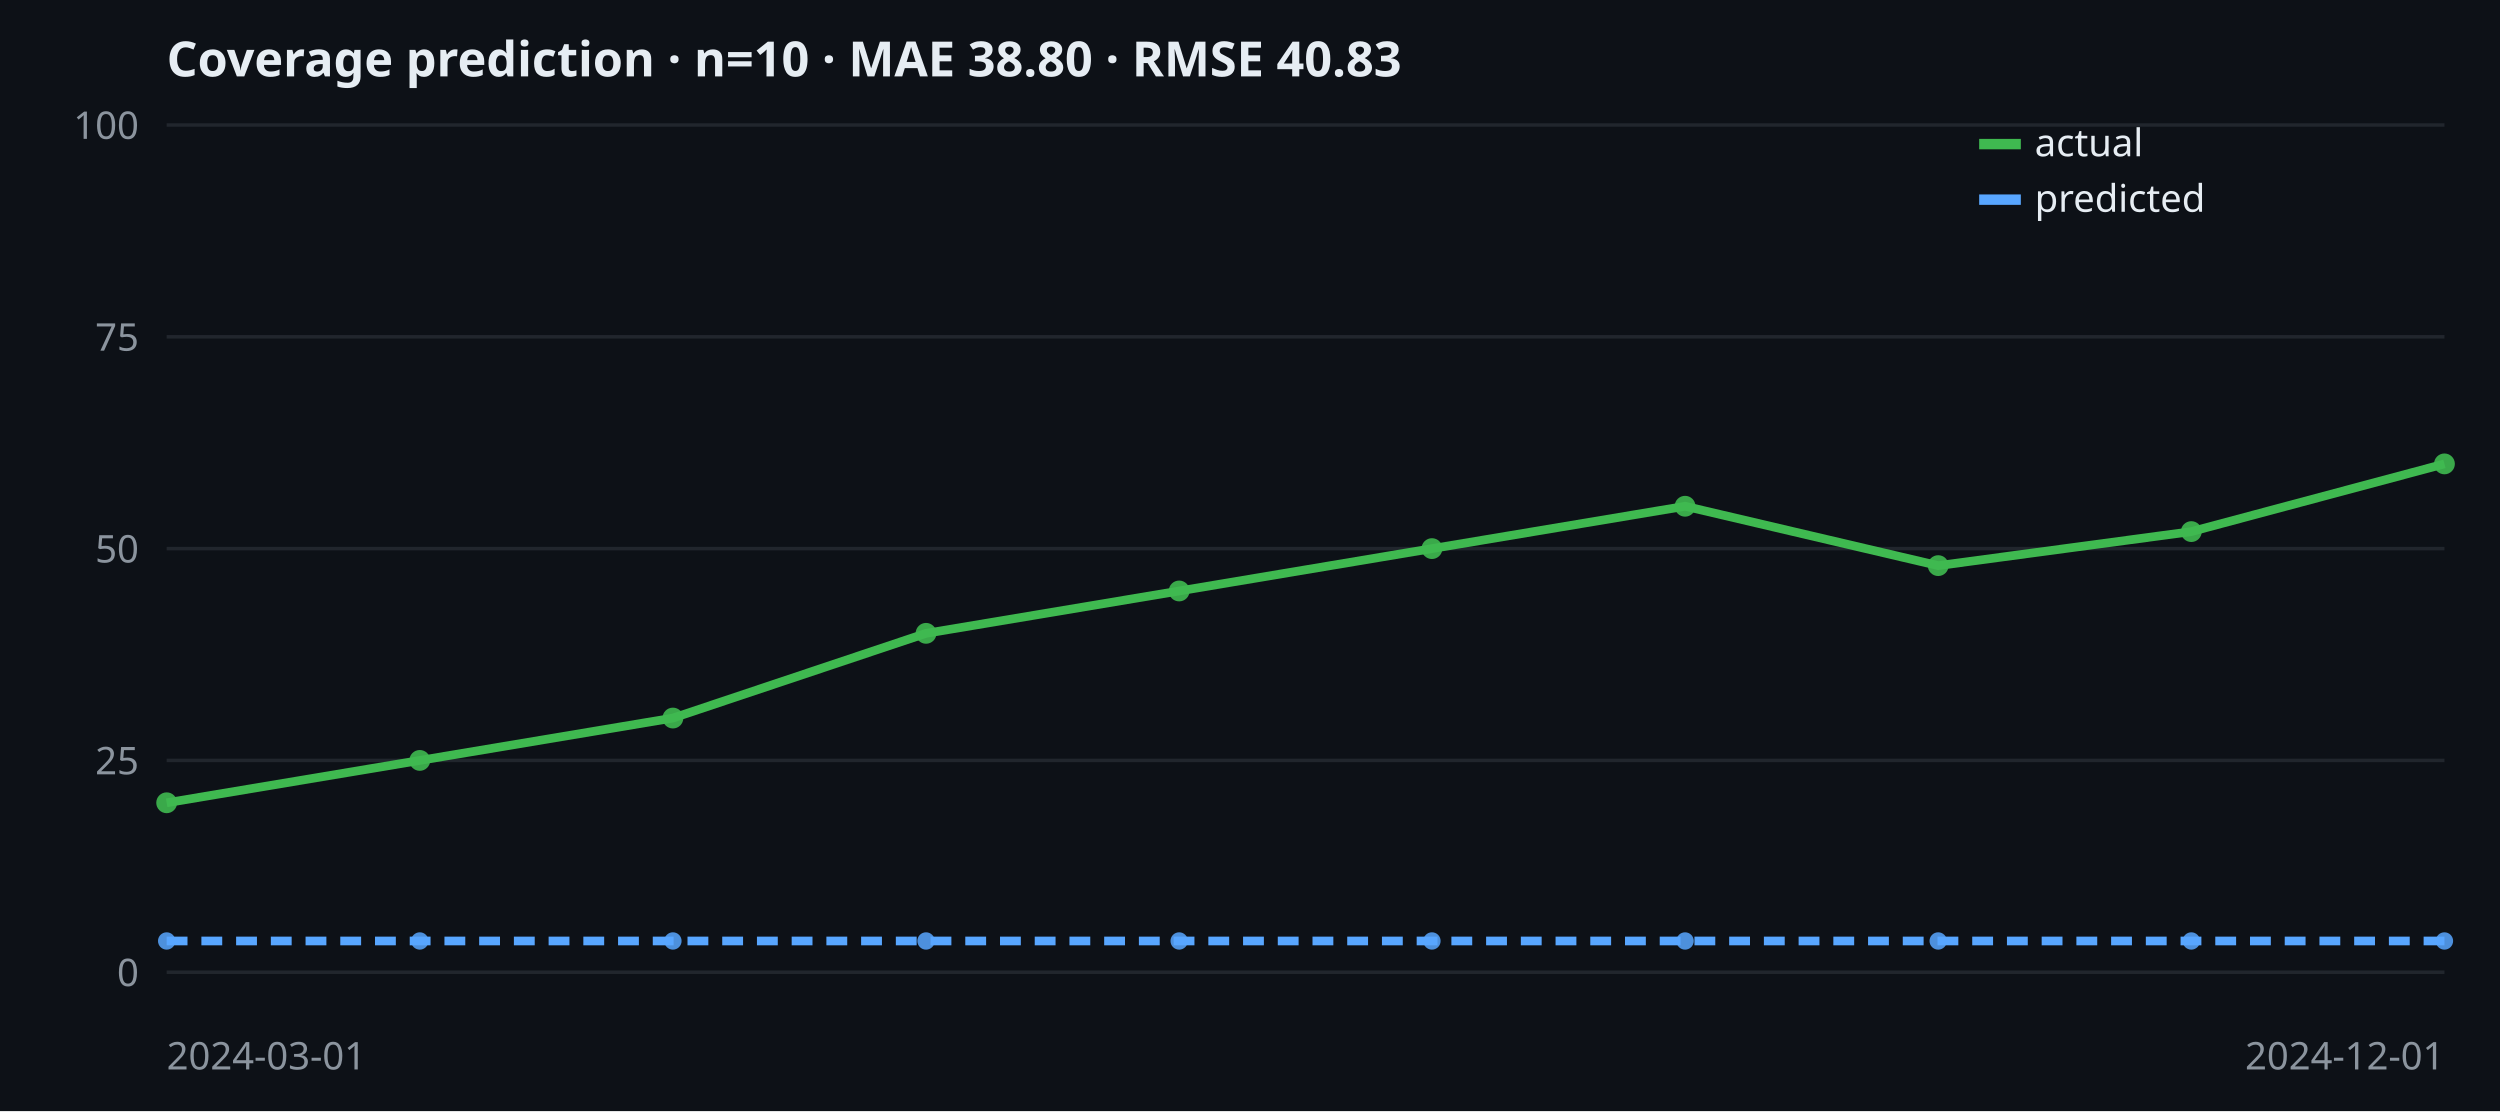
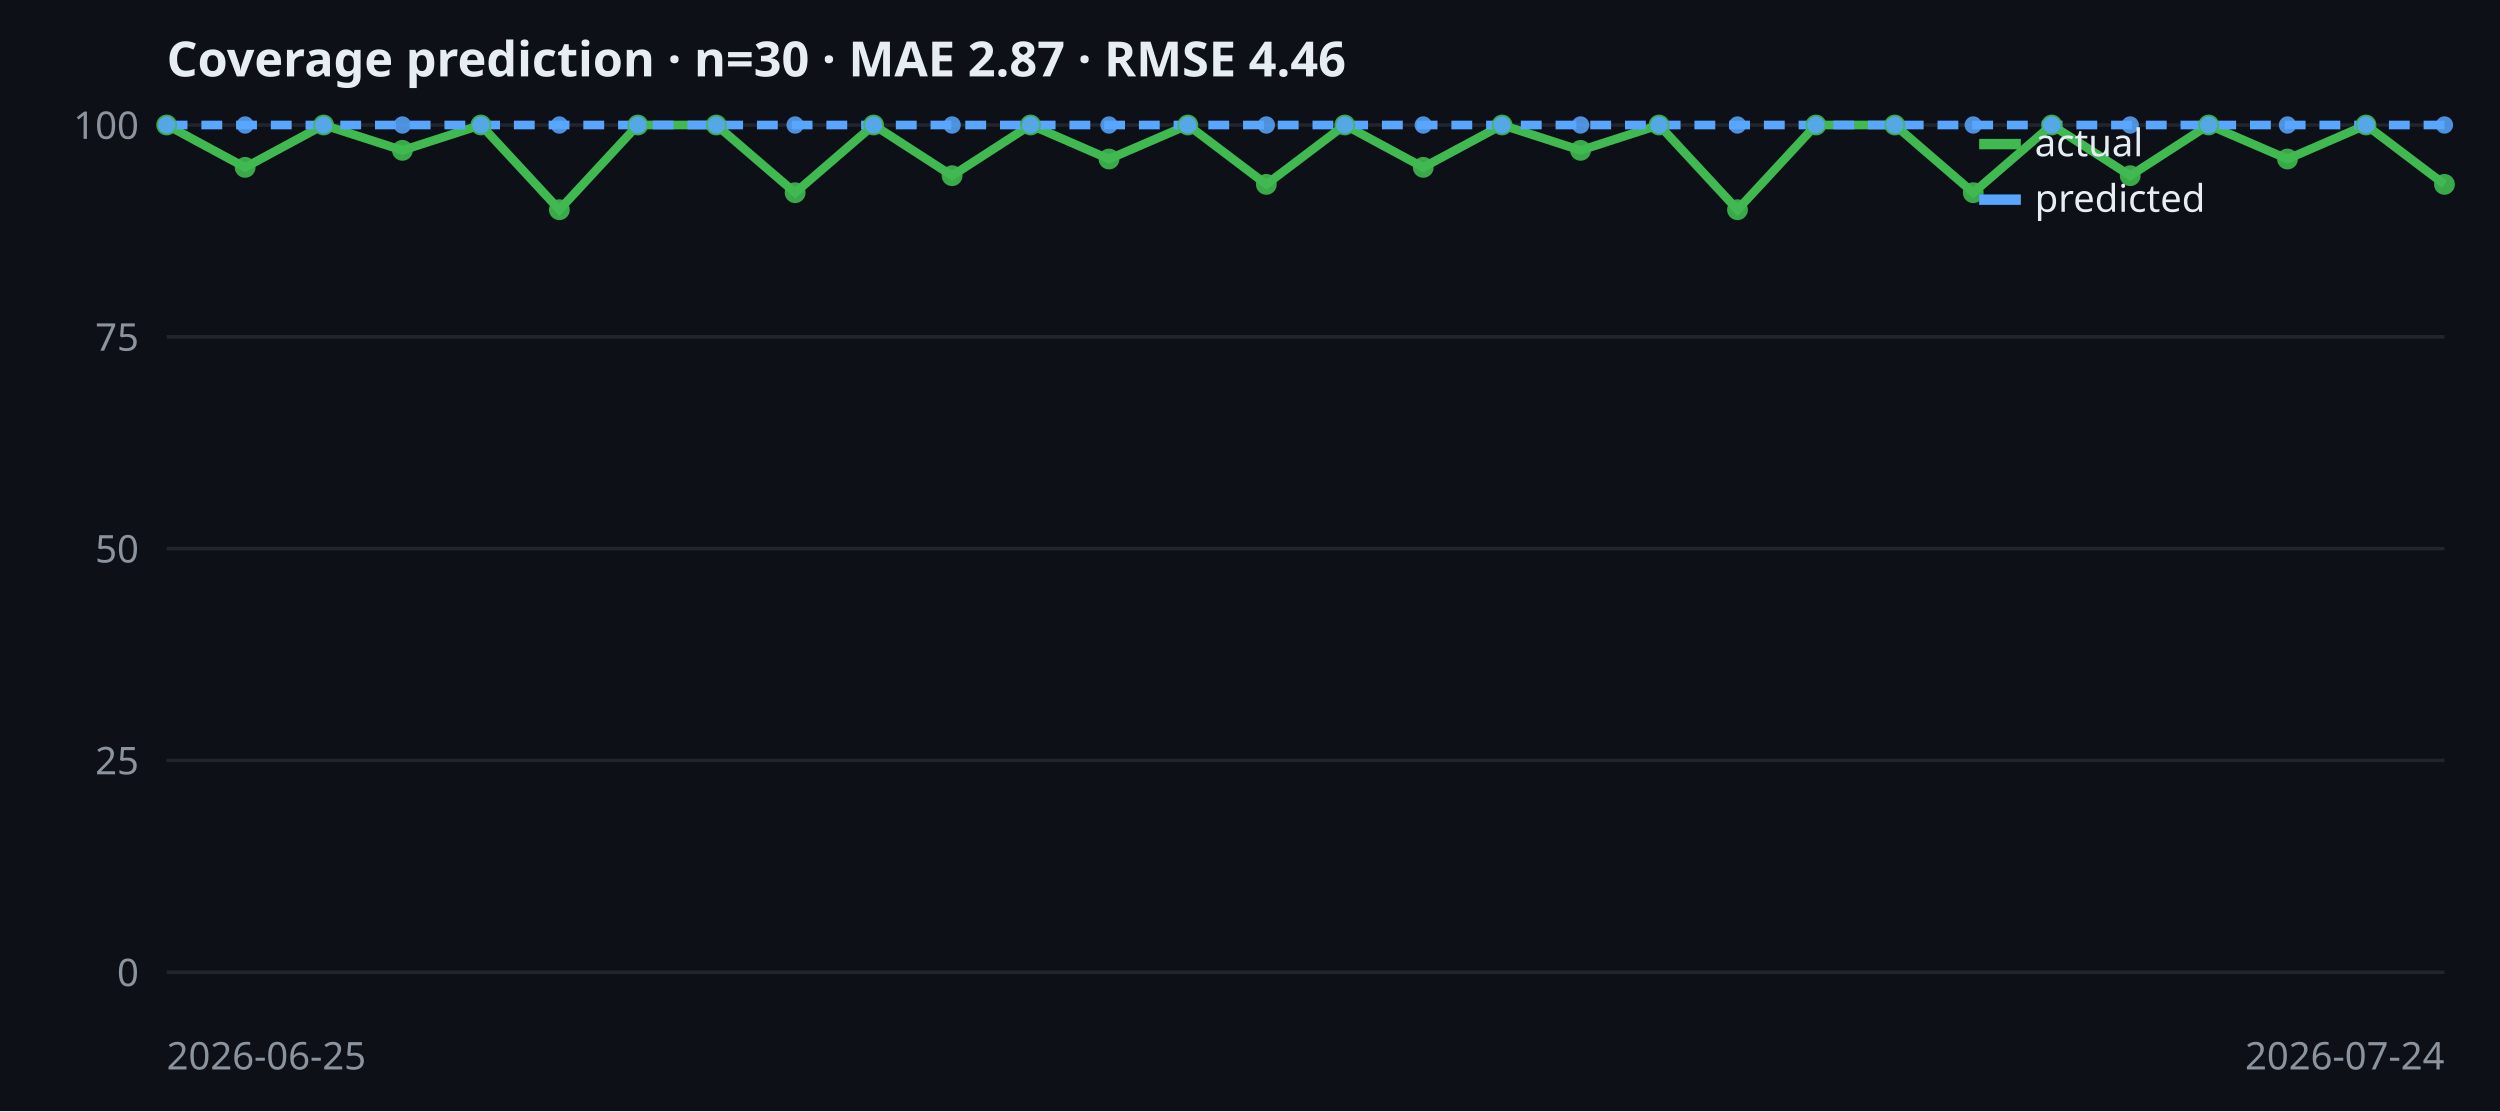
<svg xmlns="http://www.w3.org/2000/svg" width="720" height="320" viewBox="0 0 720 320">
  <rect width="100%" height="100%" fill="#0d1117" />
-   <text x="48" y="22" fill="#e6edf3" font-family="ui-sans-serif,system-ui" font-size="14" font-weight="600">Coverage prediction · n=10 · MAE 38.80 · RMSE 40.83</text>
+   <text x="48" y="22" fill="#e6edf3" font-family="ui-sans-serif,system-ui" font-size="14" font-weight="600">Coverage prediction · n=30 · MAE 2.87 · RMSE 4.46</text>
  <line x1="48" y1="280.0" x2="704" y2="280.0" stroke="#21262d" stroke-width="1" />
  <text x="40" y="284.0" fill="#8b949e" font-size="11" text-anchor="end" font-family="ui-sans-serif,system-ui">0</text>
  <line x1="48" y1="219.0" x2="704" y2="219.0" stroke="#21262d" stroke-width="1" />
  <text x="40" y="223.0" fill="#8b949e" font-size="11" text-anchor="end" font-family="ui-sans-serif,system-ui">25</text>
  <line x1="48" y1="158.0" x2="704" y2="158.0" stroke="#21262d" stroke-width="1" />
  <text x="40" y="162.0" fill="#8b949e" font-size="11" text-anchor="end" font-family="ui-sans-serif,system-ui">50</text>
  <line x1="48" y1="97.0" x2="704" y2="97.0" stroke="#21262d" stroke-width="1" />
  <text x="40" y="101.0" fill="#8b949e" font-size="11" text-anchor="end" font-family="ui-sans-serif,system-ui">75</text>
  <line x1="48" y1="36.0" x2="704" y2="36.0" stroke="#21262d" stroke-width="1" />
  <text x="40" y="40.0" fill="#8b949e" font-size="11" text-anchor="end" font-family="ui-sans-serif,system-ui">100</text>
-   <path d="M48.0,231.2 L120.9,219.0 L193.8,206.8 L266.7,182.4 L339.6,170.2 L412.4,158.0 L485.3,145.8 L558.2,162.9 L631.1,153.1 L704.0,133.6" fill="none" stroke="#3fb950" stroke-width="2.5" />
-   <path d="M48.0,271.0 L120.9,271.0 L193.8,271.0 L266.7,271.0 L339.6,271.0 L412.4,271.0 L485.3,271.0 L558.2,271.0 L631.1,271.0 L704.0,271.0" fill="none" stroke="#58a6ff" stroke-width="2.5" stroke-dasharray="6 4" />
-   <circle cx="48.0" cy="231.2" r="3" fill="#3fb950" opacity="0.9" />
-   <circle cx="48.0" cy="271.0" r="2.5" fill="#58a6ff" opacity="0.85" />
-   <circle cx="120.9" cy="219.0" r="3" fill="#3fb950" opacity="0.9" />
-   <circle cx="120.9" cy="271.0" r="2.5" fill="#58a6ff" opacity="0.85" />
-   <circle cx="193.8" cy="206.8" r="3" fill="#3fb950" opacity="0.9" />
-   <circle cx="193.8" cy="271.0" r="2.5" fill="#58a6ff" opacity="0.85" />
-   <circle cx="266.7" cy="182.4" r="3" fill="#3fb950" opacity="0.9" />
-   <circle cx="266.7" cy="271.0" r="2.5" fill="#58a6ff" opacity="0.85" />
-   <circle cx="339.6" cy="170.2" r="3" fill="#3fb950" opacity="0.9" />
-   <circle cx="339.6" cy="271.0" r="2.5" fill="#58a6ff" opacity="0.85" />
-   <circle cx="412.4" cy="158.0" r="3" fill="#3fb950" opacity="0.9" />
-   <circle cx="412.4" cy="271.0" r="2.5" fill="#58a6ff" opacity="0.85" />
-   <circle cx="485.3" cy="145.8" r="3" fill="#3fb950" opacity="0.9" />
-   <circle cx="485.3" cy="271.0" r="2.5" fill="#58a6ff" opacity="0.85" />
-   <circle cx="558.2" cy="162.9" r="3" fill="#3fb950" opacity="0.9" />
-   <circle cx="558.2" cy="271.0" r="2.5" fill="#58a6ff" opacity="0.85" />
-   <circle cx="631.1" cy="153.1" r="3" fill="#3fb950" opacity="0.9" />
-   <circle cx="631.1" cy="271.0" r="2.5" fill="#58a6ff" opacity="0.85" />
-   <circle cx="704.0" cy="133.6" r="3" fill="#3fb950" opacity="0.9" />
-   <circle cx="704.0" cy="271.0" r="2.5" fill="#58a6ff" opacity="0.85" />
-   <text x="48" y="308" fill="#8b949e" font-size="11" font-family="ui-sans-serif,system-ui">2024-03-01</text>
-   <text x="704" y="308" fill="#8b949e" font-size="11" text-anchor="end" font-family="ui-sans-serif,system-ui">2024-12-01</text>
+   <path d="M48.0,36.0 L70.6,48.2 L93.2,36.0 L115.9,43.3 L138.5,36.0 L161.1,60.4 L183.7,36.0 L206.3,36.0 L229.0,55.5 L251.6,36.0 L274.2,50.6 L296.8,36.0 L319.4,45.8 L342.1,36.0 L364.7,53.1 L387.3,36.0 L409.9,48.2 L432.6,36.0 L455.2,43.3 L477.8,36.0 L500.4,60.4 L523.0,36.0 L545.7,36.0 L568.3,55.5 L590.9,36.0 L613.5,50.6 L636.1,36.0 L658.8,45.8 L681.4,36.0 L704.0,53.1" fill="none" stroke="#3fb950" stroke-width="2.5" />
+   <path d="M48.0,36.0 L70.6,36.0 L93.2,36.0 L115.9,36.0 L138.5,36.0 L161.1,36.0 L183.7,36.0 L206.3,36.0 L229.0,36.0 L251.6,36.0 L274.2,36.0 L296.8,36.0 L319.4,36.0 L342.1,36.0 L364.7,36.0 L387.3,36.0 L409.9,36.0 L432.6,36.0 L455.2,36.0 L477.8,36.0 L500.4,36.0 L523.0,36.0 L545.7,36.0 L568.3,36.0 L590.9,36.0 L613.5,36.0 L636.1,36.0 L658.8,36.0 L681.4,36.0 L704.0,36.0" fill="none" stroke="#58a6ff" stroke-width="2.5" stroke-dasharray="6 4" />
+   <circle cx="48.0" cy="36.0" r="3" fill="#3fb950" opacity="0.9" />
+   <circle cx="48.0" cy="36.0" r="2.5" fill="#58a6ff" opacity="0.85" />
+   <circle cx="70.6" cy="48.2" r="3" fill="#3fb950" opacity="0.9" />
+   <circle cx="70.6" cy="36.0" r="2.5" fill="#58a6ff" opacity="0.85" />
+   <circle cx="93.2" cy="36.0" r="3" fill="#3fb950" opacity="0.9" />
+   <circle cx="93.2" cy="36.0" r="2.5" fill="#58a6ff" opacity="0.85" />
+   <circle cx="115.9" cy="43.3" r="3" fill="#3fb950" opacity="0.9" />
+   <circle cx="115.9" cy="36.0" r="2.5" fill="#58a6ff" opacity="0.85" />
+   <circle cx="138.5" cy="36.0" r="3" fill="#3fb950" opacity="0.9" />
+   <circle cx="138.5" cy="36.0" r="2.5" fill="#58a6ff" opacity="0.85" />
+   <circle cx="161.1" cy="60.4" r="3" fill="#3fb950" opacity="0.9" />
+   <circle cx="161.1" cy="36.0" r="2.5" fill="#58a6ff" opacity="0.85" />
+   <circle cx="183.7" cy="36.0" r="3" fill="#3fb950" opacity="0.9" />
+   <circle cx="183.7" cy="36.0" r="2.5" fill="#58a6ff" opacity="0.85" />
+   <circle cx="206.3" cy="36.0" r="3" fill="#3fb950" opacity="0.9" />
+   <circle cx="206.3" cy="36.0" r="2.5" fill="#58a6ff" opacity="0.85" />
+   <circle cx="229.0" cy="55.5" r="3" fill="#3fb950" opacity="0.9" />
+   <circle cx="229.0" cy="36.0" r="2.5" fill="#58a6ff" opacity="0.85" />
+   <circle cx="251.6" cy="36.0" r="3" fill="#3fb950" opacity="0.9" />
+   <circle cx="251.6" cy="36.0" r="2.5" fill="#58a6ff" opacity="0.85" />
+   <circle cx="274.2" cy="50.6" r="3" fill="#3fb950" opacity="0.9" />
+   <circle cx="274.2" cy="36.0" r="2.5" fill="#58a6ff" opacity="0.85" />
+   <circle cx="296.8" cy="36.0" r="3" fill="#3fb950" opacity="0.9" />
+   <circle cx="296.8" cy="36.0" r="2.5" fill="#58a6ff" opacity="0.85" />
+   <circle cx="319.4" cy="45.8" r="3" fill="#3fb950" opacity="0.9" />
+   <circle cx="319.4" cy="36.0" r="2.5" fill="#58a6ff" opacity="0.85" />
+   <circle cx="342.1" cy="36.0" r="3" fill="#3fb950" opacity="0.9" />
+   <circle cx="342.1" cy="36.0" r="2.5" fill="#58a6ff" opacity="0.85" />
+   <circle cx="364.7" cy="53.1" r="3" fill="#3fb950" opacity="0.9" />
+   <circle cx="364.7" cy="36.0" r="2.5" fill="#58a6ff" opacity="0.85" />
+   <circle cx="387.3" cy="36.0" r="3" fill="#3fb950" opacity="0.9" />
+   <circle cx="387.3" cy="36.0" r="2.5" fill="#58a6ff" opacity="0.85" />
+   <circle cx="409.9" cy="48.2" r="3" fill="#3fb950" opacity="0.9" />
+   <circle cx="409.9" cy="36.0" r="2.5" fill="#58a6ff" opacity="0.85" />
+   <circle cx="432.6" cy="36.0" r="3" fill="#3fb950" opacity="0.9" />
+   <circle cx="432.6" cy="36.0" r="2.5" fill="#58a6ff" opacity="0.85" />
+   <circle cx="455.2" cy="43.3" r="3" fill="#3fb950" opacity="0.9" />
+   <circle cx="455.2" cy="36.0" r="2.5" fill="#58a6ff" opacity="0.85" />
+   <circle cx="477.8" cy="36.0" r="3" fill="#3fb950" opacity="0.9" />
+   <circle cx="477.8" cy="36.0" r="2.5" fill="#58a6ff" opacity="0.85" />
+   <circle cx="500.4" cy="60.4" r="3" fill="#3fb950" opacity="0.9" />
+   <circle cx="500.4" cy="36.0" r="2.5" fill="#58a6ff" opacity="0.85" />
+   <circle cx="523.0" cy="36.0" r="3" fill="#3fb950" opacity="0.9" />
+   <circle cx="523.0" cy="36.0" r="2.5" fill="#58a6ff" opacity="0.85" />
+   <circle cx="545.7" cy="36.0" r="3" fill="#3fb950" opacity="0.9" />
+   <circle cx="545.7" cy="36.0" r="2.5" fill="#58a6ff" opacity="0.85" />
+   <circle cx="568.3" cy="55.5" r="3" fill="#3fb950" opacity="0.9" />
+   <circle cx="568.3" cy="36.0" r="2.5" fill="#58a6ff" opacity="0.85" />
+   <circle cx="590.9" cy="36.0" r="3" fill="#3fb950" opacity="0.9" />
+   <circle cx="590.9" cy="36.0" r="2.5" fill="#58a6ff" opacity="0.85" />
+   <circle cx="613.5" cy="50.6" r="3" fill="#3fb950" opacity="0.9" />
+   <circle cx="613.5" cy="36.0" r="2.5" fill="#58a6ff" opacity="0.85" />
+   <circle cx="636.1" cy="36.0" r="3" fill="#3fb950" opacity="0.9" />
+   <circle cx="636.1" cy="36.0" r="2.5" fill="#58a6ff" opacity="0.85" />
+   <circle cx="658.8" cy="45.8" r="3" fill="#3fb950" opacity="0.9" />
+   <circle cx="658.8" cy="36.0" r="2.5" fill="#58a6ff" opacity="0.85" />
+   <circle cx="681.4" cy="36.0" r="3" fill="#3fb950" opacity="0.9" />
+   <circle cx="681.4" cy="36.0" r="2.5" fill="#58a6ff" opacity="0.85" />
+   <circle cx="704.0" cy="53.1" r="3" fill="#3fb950" opacity="0.9" />
+   <circle cx="704.0" cy="36.0" r="2.5" fill="#58a6ff" opacity="0.85" />
+   <text x="48" y="308" fill="#8b949e" font-size="11" font-family="ui-sans-serif,system-ui">2026-06-25</text>
+   <text x="704" y="308" fill="#8b949e" font-size="11" text-anchor="end" font-family="ui-sans-serif,system-ui">2026-07-24</text>
  <g font-family="ui-sans-serif,system-ui" font-size="11">
    <rect x="570" y="40" width="12" height="3" fill="#3fb950" />
    <text x="586" y="45" fill="#e6edf3">actual</text>
    <rect x="570" y="56" width="12" height="3" fill="#58a6ff" />
    <text x="586" y="61" fill="#e6edf3">predicted</text>
  </g>
</svg>
